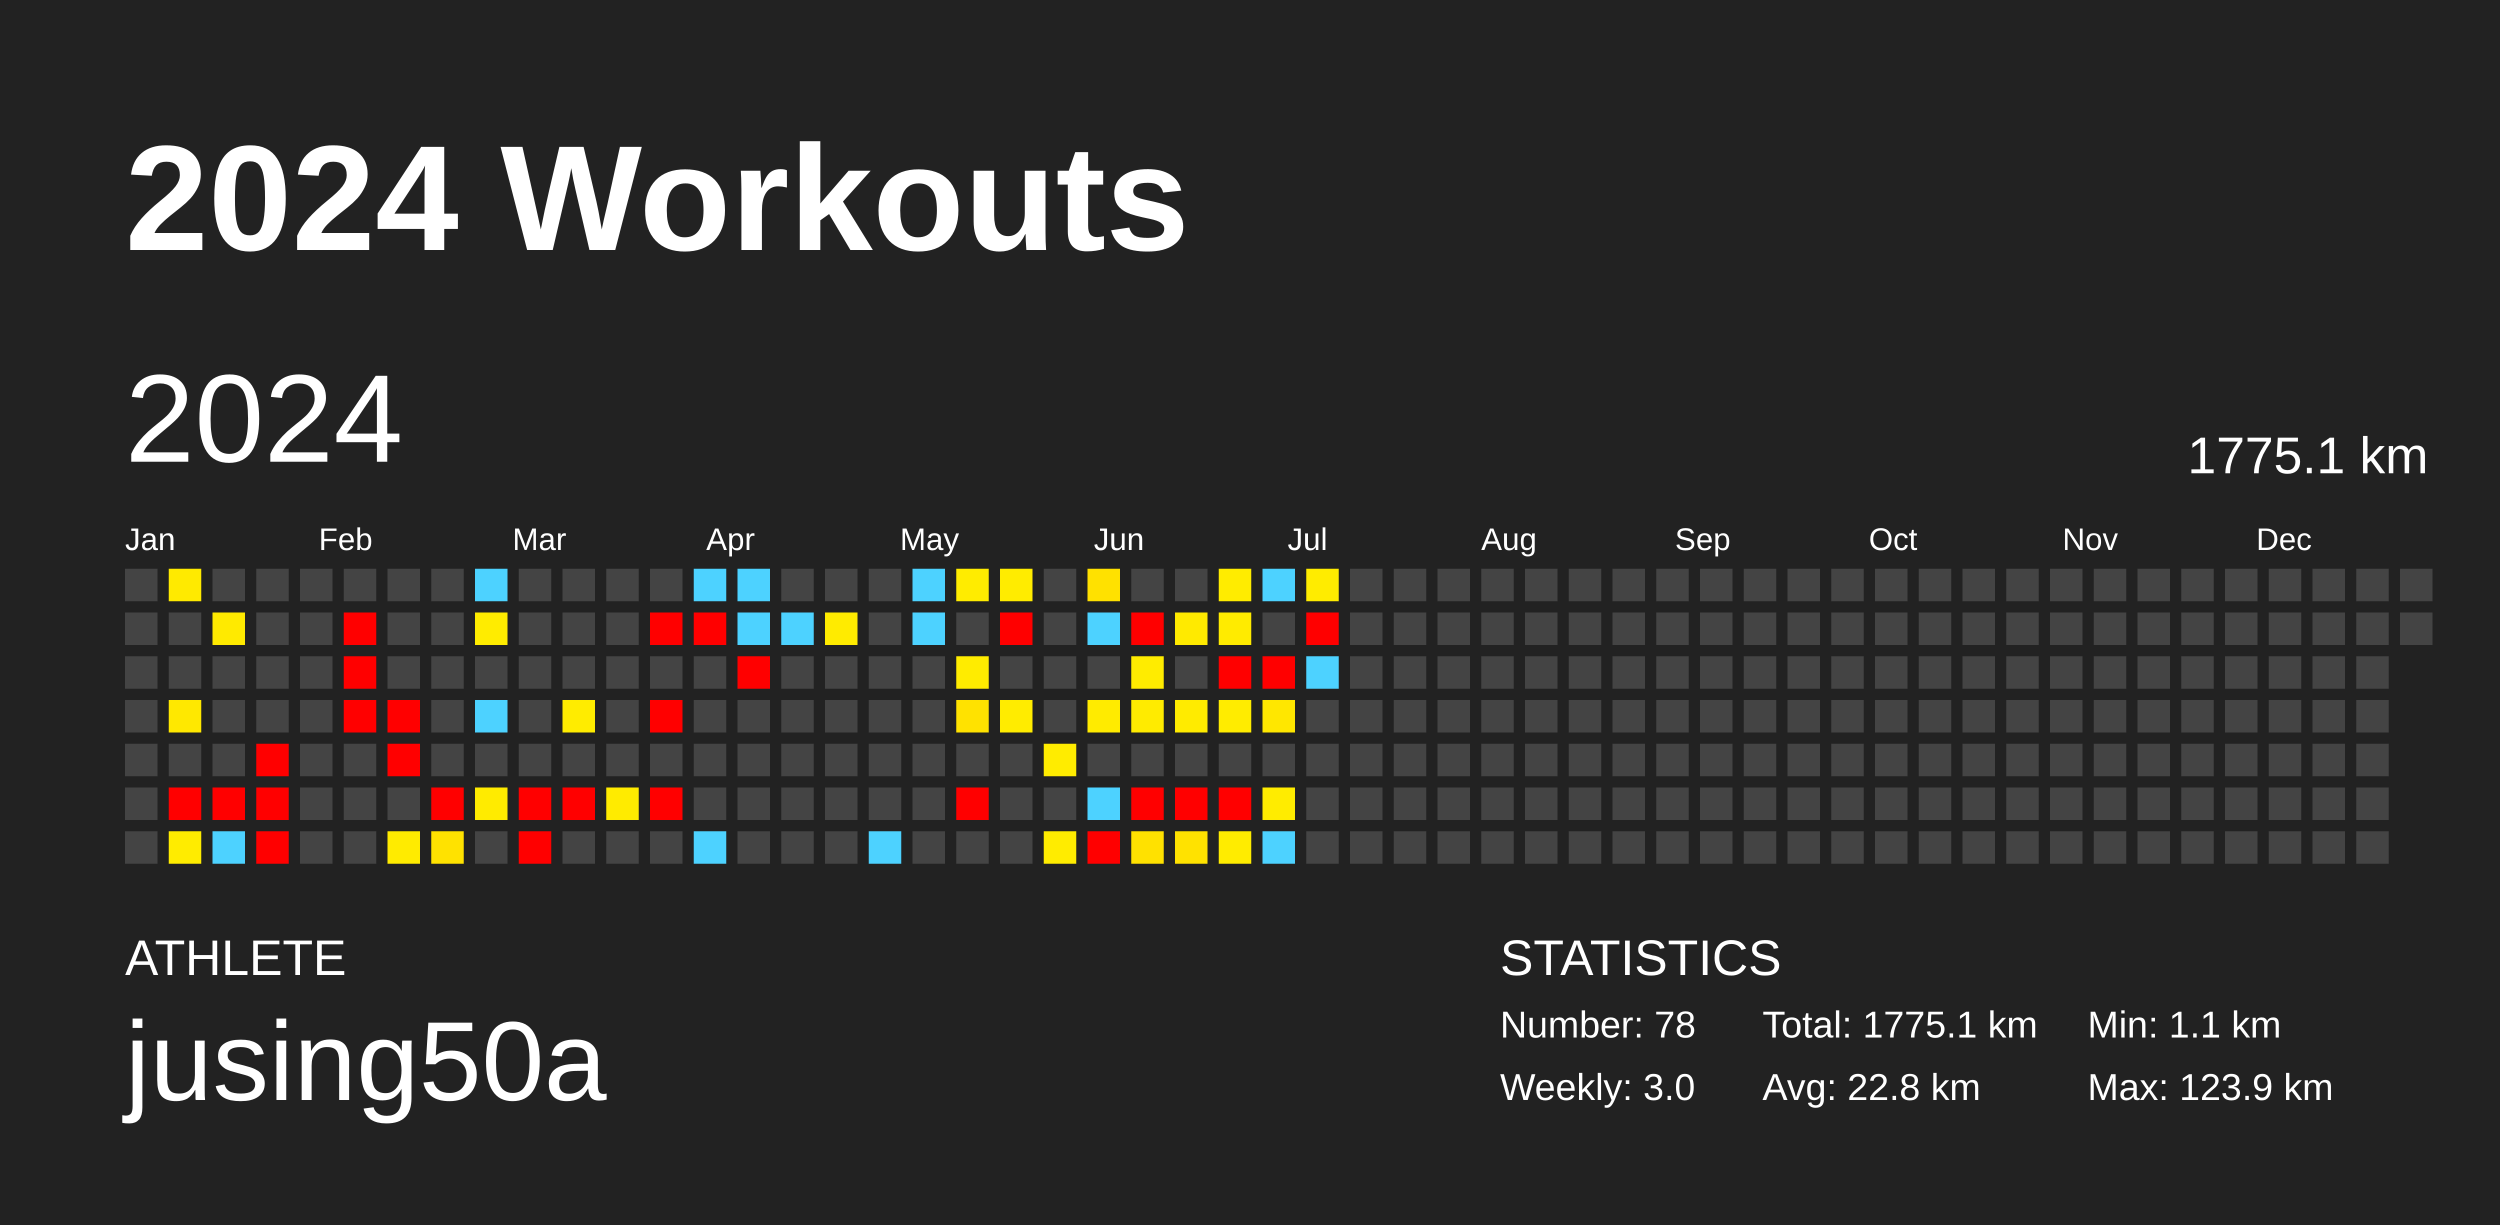
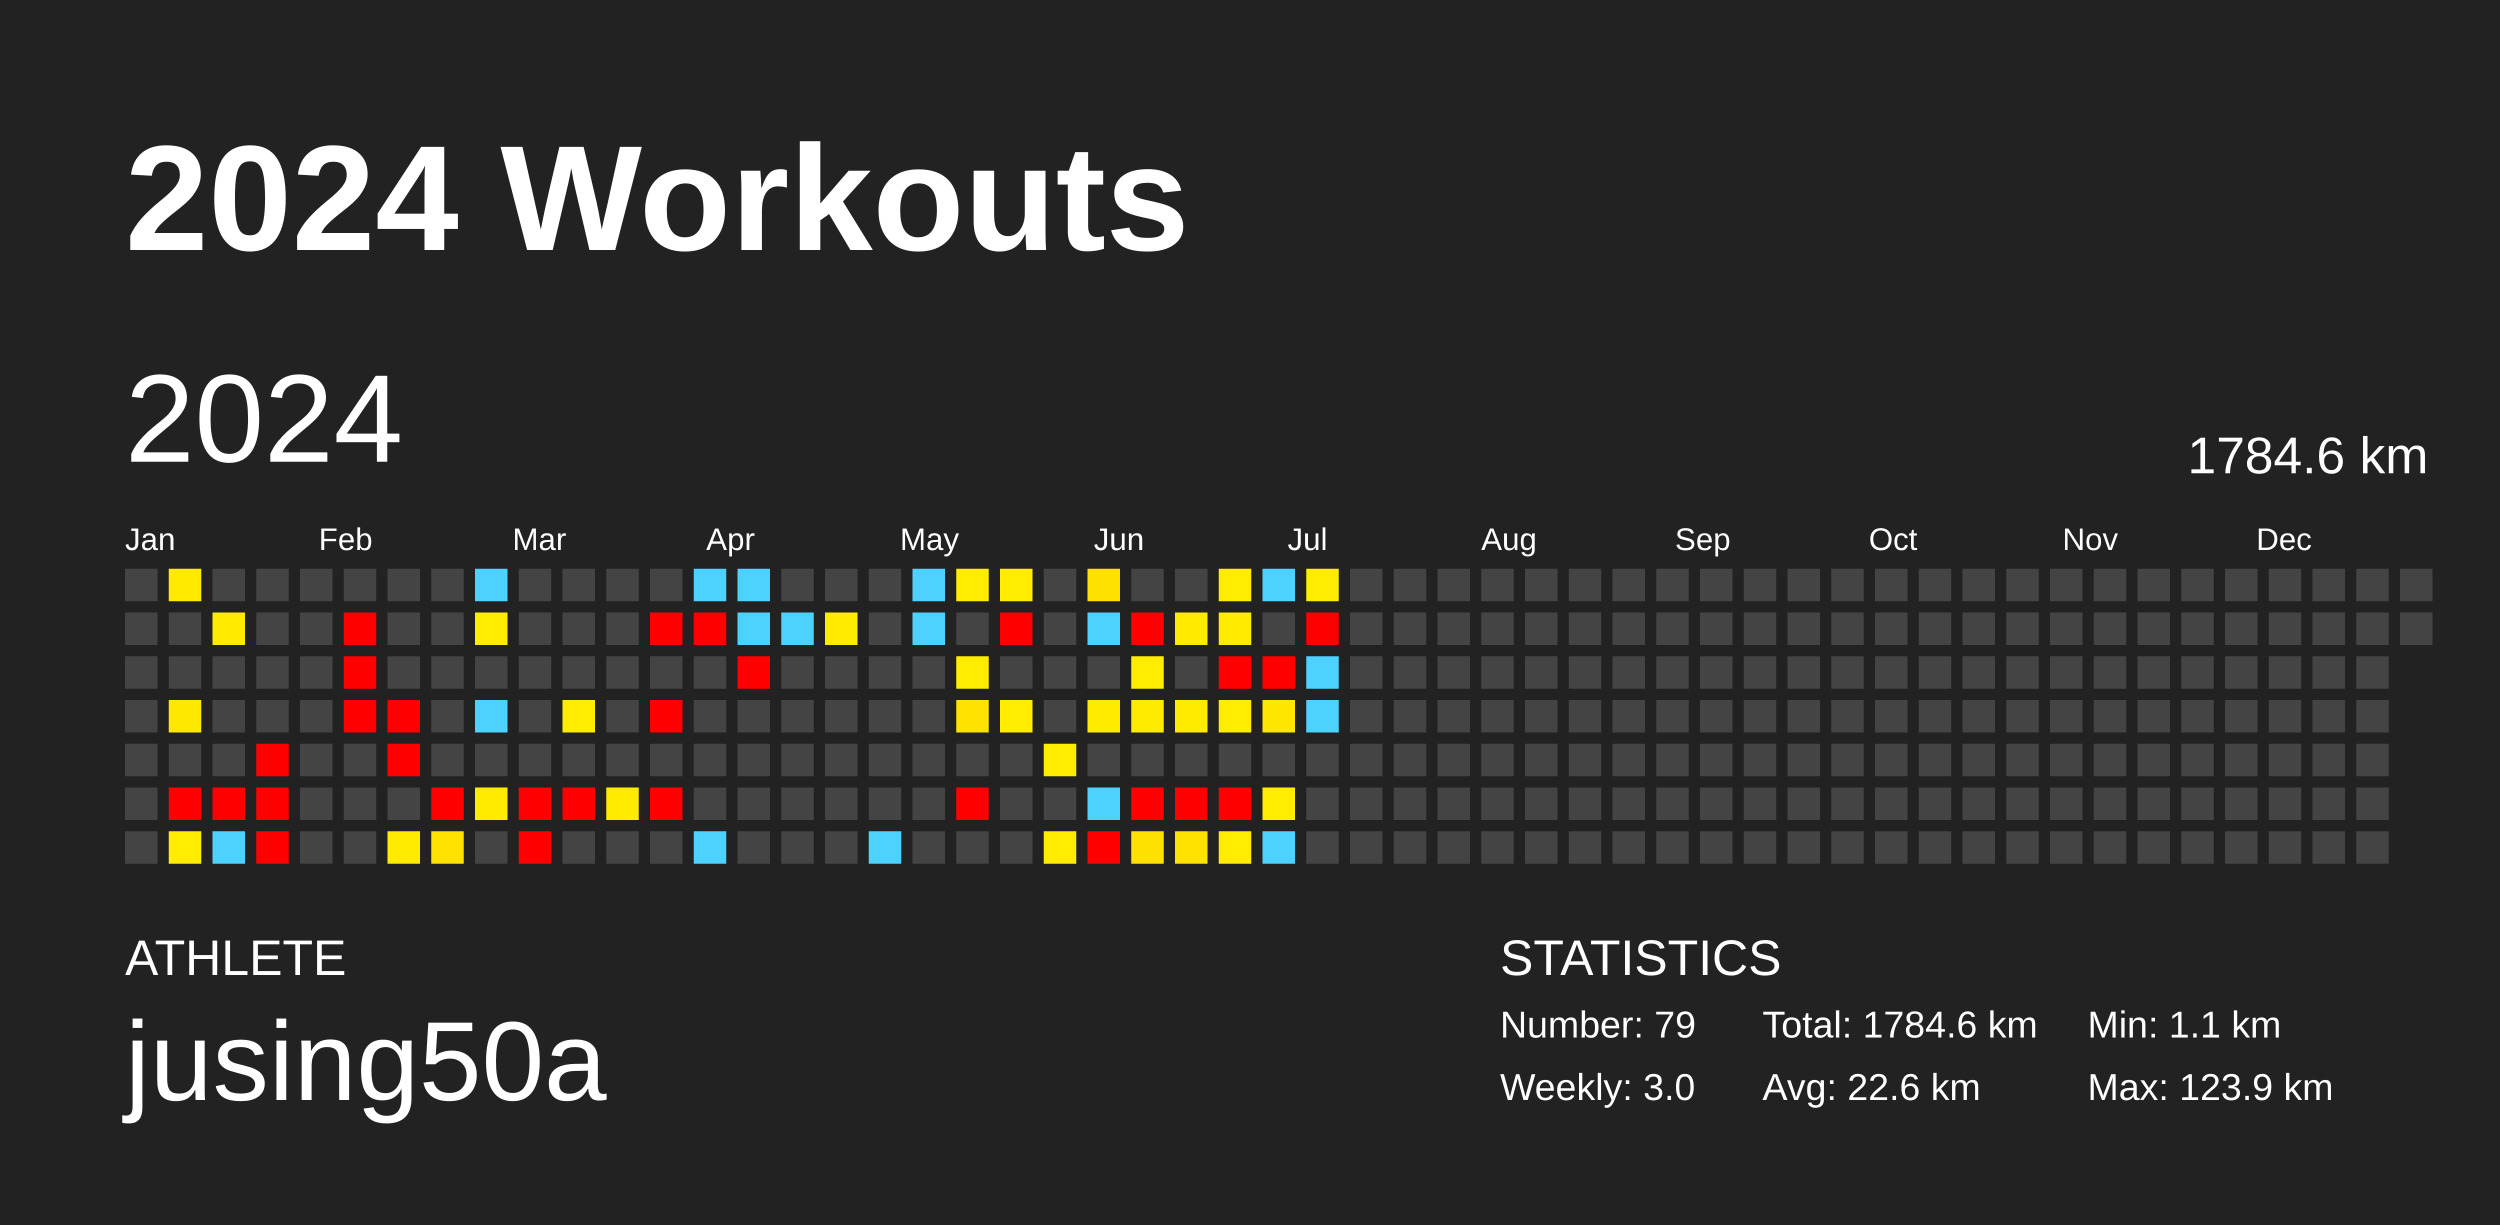
<svg xmlns="http://www.w3.org/2000/svg" baseProfile="full" height="98mm" version="1.1" viewBox="0,0,200,98" width="200mm">
  <defs />
  <rect fill="#222222" height="98" width="200" x="0" y="0" />
  <text fill="#FFFFFF" style="font-size:12px; font-family:Arial; font-weight:bold;" x="10" y="20">2024 Workouts</text>
  <text fill="#FFFFFF" style="font-size:4px; font-family:Arial" x="10" y="78">ATHLETE</text>
  <text fill="#FFFFFF" style="font-size:9px; font-family:Arial" x="10" y="88">jusing50a</text>
  <text fill="#FFFFFF" style="font-size:4px; font-family:Arial" x="120" y="78">STATISTICS</text>
-   <text fill="#FFFFFF" style="font-size:3px; font-family:Arial" x="120" y="83">Number: 78</text>
+   <text fill="#FFFFFF" style="font-size:3px; font-family:Arial" x="120" y="83">Number: 79</text>
  <text fill="#FFFFFF" style="font-size:3px; font-family:Arial" x="120" y="88">Weekly: 3.0</text>
-   <text fill="#FFFFFF" style="font-size:3px; font-family:Arial" x="141" y="83">Total: 1775.1 km</text>
-   <text fill="#FFFFFF" style="font-size:3px; font-family:Arial" x="141" y="88">Avg: 22.8 km</text>
+   <text fill="#FFFFFF" style="font-size:3px; font-family:Arial" x="141" y="83">Total: 1784.6 km</text>
+   <text fill="#FFFFFF" style="font-size:3px; font-family:Arial" x="141" y="88">Avg: 22.6 km</text>
  <text fill="#FFFFFF" style="font-size:3px; font-family:Arial" x="167" y="83">Min: 1.1 km</text>
  <text fill="#FFFFFF" style="font-size:3px; font-family:Arial" x="167" y="88">Max: 123.9 km</text>
  <text dominant-baseline="hanging" fill="#FFFFFF" style="font-size:10.0px; font-family:Arial;" x="10" y="30">2024</text>
-   <text dominant-baseline="hanging" fill="#FFFFFF" style="font-size:4.125px; font-family:Arial;" x="175" y="35">1775.1 km</text>
+   <text dominant-baseline="hanging" fill="#FFFFFF" style="font-size:4.125px; font-family:Arial;" x="175" y="35">1784.6 km</text>
  <text fill="#FFFFFF" style="font-size:2.5px; font-family:Arial" x="10.0" y="44">Jan</text>
  <text fill="#FFFFFF" style="font-size:2.5px; font-family:Arial" x="25.5" y="44">Feb</text>
  <text fill="#FFFFFF" style="font-size:2.5px; font-family:Arial" x="41.0" y="44">Mar</text>
  <text fill="#FFFFFF" style="font-size:2.5px; font-family:Arial" x="56.5" y="44">Apr</text>
  <text fill="#FFFFFF" style="font-size:2.5px; font-family:Arial" x="72.0" y="44">May</text>
  <text fill="#FFFFFF" style="font-size:2.5px; font-family:Arial" x="87.5" y="44">Jun</text>
  <text fill="#FFFFFF" style="font-size:2.5px; font-family:Arial" x="103.0" y="44">Jul</text>
  <text fill="#FFFFFF" style="font-size:2.5px; font-family:Arial" x="118.5" y="44">Aug</text>
  <text fill="#FFFFFF" style="font-size:2.5px; font-family:Arial" x="134.0" y="44">Sep</text>
  <text fill="#FFFFFF" style="font-size:2.5px; font-family:Arial" x="149.5" y="44">Oct</text>
  <text fill="#FFFFFF" style="font-size:2.5px; font-family:Arial" x="165.0" y="44">Nov</text>
  <text fill="#FFFFFF" style="font-size:2.5px; font-family:Arial" x="180.5" y="44">Dec</text>
  <rect fill="#444444" height="2.6" width="2.6" x="10.0" y="45.5" />
  <rect fill="#444444" height="2.6" width="2.6" x="10.0" y="49.0" />
  <rect fill="#444444" height="2.6" width="2.6" x="10.0" y="52.5" />
  <rect fill="#444444" height="2.6" width="2.6" x="10.0" y="56.0" />
  <rect fill="#444444" height="2.6" width="2.6" x="10.0" y="59.5" />
  <rect fill="#444444" height="2.6" width="2.6" x="10.0" y="63.0" />
  <rect fill="#444444" height="2.6" width="2.6" x="10.0" y="66.5" />
  <rect fill="#ffea00" height="2.6" width="2.6" x="13.5" y="45.5" />
  <rect fill="#444444" height="2.6" width="2.6" x="13.5" y="49.0" />
  <rect fill="#444444" height="2.6" width="2.6" x="13.5" y="52.5" />
  <rect fill="#ffe800" height="2.6" width="2.6" x="13.5" y="56.0" />
  <rect fill="#444444" height="2.6" width="2.6" x="13.5" y="59.5" />
  <rect fill="red" height="2.6" width="2.6" x="13.5" y="63.0" />
  <rect fill="#ffec00" height="2.6" width="2.6" x="13.5" y="66.5" />
  <rect fill="#444444" height="2.6" width="2.6" x="17.0" y="45.5" />
  <rect fill="#ffea00" height="2.6" width="2.6" x="17.0" y="49.0" />
  <rect fill="#444444" height="2.6" width="2.6" x="17.0" y="52.5" />
  <rect fill="#444444" height="2.6" width="2.6" x="17.0" y="56.0" />
  <rect fill="#444444" height="2.6" width="2.6" x="17.0" y="59.5" />
  <rect fill="red" height="2.6" width="2.6" x="17.0" y="63.0" />
  <rect fill="#4dd2ff" height="2.6" width="2.6" x="17.0" y="66.5" />
  <rect fill="#444444" height="2.6" width="2.6" x="20.5" y="45.5" />
  <rect fill="#444444" height="2.6" width="2.6" x="20.5" y="49.0" />
  <rect fill="#444444" height="2.6" width="2.6" x="20.5" y="52.5" />
  <rect fill="#444444" height="2.6" width="2.6" x="20.5" y="56.0" />
  <rect fill="red" height="2.6" width="2.6" x="20.5" y="59.5" />
  <rect fill="red" height="2.6" width="2.6" x="20.5" y="63.0" />
  <rect fill="red" height="2.6" width="2.6" x="20.5" y="66.5" />
  <rect fill="#444444" height="2.6" width="2.6" x="24.0" y="45.5" />
  <rect fill="#444444" height="2.6" width="2.6" x="24.0" y="49.0" />
  <rect fill="#444444" height="2.6" width="2.6" x="24.0" y="52.5" />
  <rect fill="#444444" height="2.6" width="2.6" x="24.0" y="56.0" />
  <rect fill="#444444" height="2.6" width="2.6" x="24.0" y="59.5" />
  <rect fill="#444444" height="2.6" width="2.6" x="24.0" y="63.0" />
  <rect fill="#444444" height="2.6" width="2.6" x="24.0" y="66.5" />
  <rect fill="#444444" height="2.6" width="2.6" x="27.5" y="45.5" />
  <rect fill="red" height="2.6" width="2.6" x="27.5" y="49.0" />
  <rect fill="red" height="2.6" width="2.6" x="27.5" y="52.5" />
  <rect fill="red" height="2.6" width="2.6" x="27.5" y="56.0" />
  <rect fill="#444444" height="2.6" width="2.6" x="27.5" y="59.5" />
  <rect fill="#444444" height="2.6" width="2.6" x="27.5" y="63.0" />
  <rect fill="#444444" height="2.6" width="2.6" x="27.5" y="66.5" />
  <rect fill="#444444" height="2.6" width="2.6" x="31.0" y="45.5" />
  <rect fill="#444444" height="2.6" width="2.6" x="31.0" y="49.0" />
  <rect fill="#444444" height="2.6" width="2.6" x="31.0" y="52.5" />
  <rect fill="red" height="2.6" width="2.6" x="31.0" y="56.0" />
  <rect fill="red" height="2.6" width="2.6" x="31.0" y="59.5" />
  <rect fill="#444444" height="2.6" width="2.6" x="31.0" y="63.0" />
  <rect fill="#ffeb00" height="2.6" width="2.6" x="31.0" y="66.5" />
  <rect fill="#444444" height="2.6" width="2.6" x="34.5" y="45.5" />
  <rect fill="#444444" height="2.6" width="2.6" x="34.5" y="49.0" />
  <rect fill="#444444" height="2.6" width="2.6" x="34.5" y="52.5" />
  <rect fill="#444444" height="2.6" width="2.6" x="34.5" y="56.0" />
  <rect fill="#444444" height="2.6" width="2.6" x="34.5" y="59.5" />
  <rect fill="red" height="2.6" width="2.6" x="34.5" y="63.0" />
  <rect fill="#ffe200" height="2.6" width="2.6" x="34.5" y="66.5" />
  <rect fill="#4dd2ff" height="2.6" width="2.6" x="38.0" y="45.5" />
  <rect fill="#ffec00" height="2.6" width="2.6" x="38.0" y="49.0" />
  <rect fill="#444444" height="2.6" width="2.6" x="38.0" y="52.5" />
  <rect fill="#4dd2ff" height="2.6" width="2.6" x="38.0" y="56.0" />
  <rect fill="#444444" height="2.6" width="2.6" x="38.0" y="59.5" />
  <rect fill="#ffeb00" height="2.6" width="2.6" x="38.0" y="63.0" />
  <rect fill="#444444" height="2.6" width="2.6" x="38.0" y="66.5" />
  <rect fill="#444444" height="2.6" width="2.6" x="41.5" y="45.5" />
  <rect fill="#444444" height="2.6" width="2.6" x="41.5" y="49.0" />
  <rect fill="#444444" height="2.6" width="2.6" x="41.5" y="52.5" />
  <rect fill="#444444" height="2.6" width="2.6" x="41.5" y="56.0" />
  <rect fill="#444444" height="2.6" width="2.6" x="41.5" y="59.5" />
  <rect fill="red" height="2.6" width="2.6" x="41.5" y="63.0" />
  <rect fill="red" height="2.6" width="2.6" x="41.5" y="66.5" />
  <rect fill="#444444" height="2.6" width="2.6" x="45.0" y="45.5" />
  <rect fill="#444444" height="2.6" width="2.6" x="45.0" y="49.0" />
  <rect fill="#444444" height="2.6" width="2.6" x="45.0" y="52.5" />
  <rect fill="#ffec00" height="2.6" width="2.6" x="45.0" y="56.0" />
  <rect fill="#444444" height="2.6" width="2.6" x="45.0" y="59.5" />
  <rect fill="red" height="2.6" width="2.6" x="45.0" y="63.0" />
  <rect fill="#444444" height="2.6" width="2.6" x="45.0" y="66.5" />
  <rect fill="#444444" height="2.6" width="2.6" x="48.5" y="45.5" />
  <rect fill="#444444" height="2.6" width="2.6" x="48.5" y="49.0" />
  <rect fill="#444444" height="2.6" width="2.6" x="48.5" y="52.5" />
  <rect fill="#444444" height="2.6" width="2.6" x="48.5" y="56.0" />
  <rect fill="#444444" height="2.6" width="2.6" x="48.5" y="59.5" />
  <rect fill="#ffeb00" height="2.6" width="2.6" x="48.5" y="63.0" />
  <rect fill="#444444" height="2.6" width="2.6" x="48.5" y="66.5" />
  <rect fill="#444444" height="2.6" width="2.6" x="52.0" y="45.5" />
  <rect fill="red" height="2.6" width="2.6" x="52.0" y="49.0" />
  <rect fill="#444444" height="2.6" width="2.6" x="52.0" y="52.5" />
  <rect fill="red" height="2.6" width="2.6" x="52.0" y="56.0" />
  <rect fill="#444444" height="2.6" width="2.6" x="52.0" y="59.5" />
  <rect fill="red" height="2.6" width="2.6" x="52.0" y="63.0" />
  <rect fill="#444444" height="2.6" width="2.6" x="52.0" y="66.5" />
  <rect fill="#4dd2ff" height="2.6" width="2.6" x="55.5" y="45.5" />
  <rect fill="red" height="2.6" width="2.6" x="55.5" y="49.0" />
  <rect fill="#444444" height="2.6" width="2.6" x="55.5" y="52.5" />
  <rect fill="#444444" height="2.6" width="2.6" x="55.5" y="56.0" />
  <rect fill="#444444" height="2.6" width="2.6" x="55.5" y="59.5" />
  <rect fill="#444444" height="2.6" width="2.6" x="55.5" y="63.0" />
  <rect fill="#4dd2ff" height="2.6" width="2.6" x="55.5" y="66.5" />
  <rect fill="#4dd2ff" height="2.6" width="2.6" x="59.0" y="45.5" />
  <rect fill="#4dd2ff" height="2.6" width="2.6" x="59.0" y="49.0" />
  <rect fill="red" height="2.6" width="2.6" x="59.0" y="52.5" />
  <rect fill="#444444" height="2.6" width="2.6" x="59.0" y="56.0" />
  <rect fill="#444444" height="2.6" width="2.6" x="59.0" y="59.5" />
  <rect fill="#444444" height="2.6" width="2.6" x="59.0" y="63.0" />
  <rect fill="#444444" height="2.6" width="2.6" x="59.0" y="66.5" />
  <rect fill="#444444" height="2.6" width="2.6" x="62.5" y="45.5" />
  <rect fill="#4dd2ff" height="2.6" width="2.6" x="62.5" y="49.0" />
  <rect fill="#444444" height="2.6" width="2.6" x="62.5" y="52.5" />
  <rect fill="#444444" height="2.6" width="2.6" x="62.5" y="56.0" />
  <rect fill="#444444" height="2.6" width="2.6" x="62.5" y="59.5" />
  <rect fill="#444444" height="2.6" width="2.6" x="62.5" y="63.0" />
  <rect fill="#444444" height="2.6" width="2.6" x="62.5" y="66.5" />
  <rect fill="#444444" height="2.6" width="2.6" x="66.0" y="45.5" />
  <rect fill="#ffeb00" height="2.6" width="2.6" x="66.0" y="49.0" />
  <rect fill="#444444" height="2.6" width="2.6" x="66.0" y="52.5" />
  <rect fill="#444444" height="2.6" width="2.6" x="66.0" y="56.0" />
  <rect fill="#444444" height="2.6" width="2.6" x="66.0" y="59.5" />
  <rect fill="#444444" height="2.6" width="2.6" x="66.0" y="63.0" />
  <rect fill="#444444" height="2.6" width="2.6" x="66.0" y="66.5" />
  <rect fill="#444444" height="2.6" width="2.6" x="69.5" y="45.5" />
  <rect fill="#444444" height="2.6" width="2.6" x="69.5" y="49.0" />
  <rect fill="#444444" height="2.6" width="2.6" x="69.5" y="52.5" />
  <rect fill="#444444" height="2.6" width="2.6" x="69.5" y="56.0" />
  <rect fill="#444444" height="2.6" width="2.6" x="69.5" y="59.5" />
  <rect fill="#444444" height="2.6" width="2.6" x="69.5" y="63.0" />
  <rect fill="#4dd2ff" height="2.6" width="2.6" x="69.5" y="66.5" />
  <rect fill="#4dd2ff" height="2.6" width="2.6" x="73.0" y="45.5" />
  <rect fill="#4dd2ff" height="2.6" width="2.6" x="73.0" y="49.0" />
  <rect fill="#444444" height="2.6" width="2.6" x="73.0" y="52.5" />
  <rect fill="#444444" height="2.6" width="2.6" x="73.0" y="56.0" />
  <rect fill="#444444" height="2.6" width="2.6" x="73.0" y="59.5" />
  <rect fill="#444444" height="2.6" width="2.6" x="73.0" y="63.0" />
  <rect fill="#444444" height="2.6" width="2.6" x="73.0" y="66.5" />
  <rect fill="#ffec00" height="2.6" width="2.6" x="76.5" y="45.5" />
  <rect fill="#444444" height="2.6" width="2.6" x="76.5" y="49.0" />
  <rect fill="#ffec00" height="2.6" width="2.6" x="76.5" y="52.5" />
  <rect fill="#ffe200" height="2.6" width="2.6" x="76.5" y="56.0" />
  <rect fill="#444444" height="2.6" width="2.6" x="76.5" y="59.5" />
  <rect fill="red" height="2.6" width="2.6" x="76.5" y="63.0" />
  <rect fill="#444444" height="2.6" width="2.6" x="76.5" y="66.5" />
  <rect fill="#ffec00" height="2.6" width="2.6" x="80.0" y="45.5" />
  <rect fill="red" height="2.6" width="2.6" x="80.0" y="49.0" />
  <rect fill="#444444" height="2.6" width="2.6" x="80.0" y="52.5" />
  <rect fill="#ffec00" height="2.6" width="2.6" x="80.0" y="56.0" />
  <rect fill="#444444" height="2.6" width="2.6" x="80.0" y="59.5" />
  <rect fill="#444444" height="2.6" width="2.6" x="80.0" y="63.0" />
  <rect fill="#444444" height="2.6" width="2.6" x="80.0" y="66.5" />
  <rect fill="#444444" height="2.6" width="2.6" x="83.5" y="45.5" />
  <rect fill="#444444" height="2.6" width="2.6" x="83.5" y="49.0" />
  <rect fill="#444444" height="2.6" width="2.6" x="83.5" y="52.5" />
  <rect fill="#444444" height="2.6" width="2.6" x="83.5" y="56.0" />
  <rect fill="#ffec00" height="2.6" width="2.6" x="83.5" y="59.5" />
  <rect fill="#444444" height="2.6" width="2.6" x="83.5" y="63.0" />
  <rect fill="#ffec00" height="2.6" width="2.6" x="83.5" y="66.5" />
  <rect fill="#ffe100" height="2.6" width="2.6" x="87.0" y="45.5" />
  <rect fill="#4dd2ff" height="2.6" width="2.6" x="87.0" y="49.0" />
  <rect fill="#444444" height="2.6" width="2.6" x="87.0" y="52.5" />
  <rect fill="#ffeb00" height="2.6" width="2.6" x="87.0" y="56.0" />
  <rect fill="#444444" height="2.6" width="2.6" x="87.0" y="59.5" />
  <rect fill="#4dd2ff" height="2.6" width="2.6" x="87.0" y="63.0" />
  <rect fill="red" height="2.6" width="2.6" x="87.0" y="66.5" />
  <rect fill="#444444" height="2.6" width="2.6" x="90.5" y="45.5" />
  <rect fill="red" height="2.6" width="2.6" x="90.5" y="49.0" />
  <rect fill="#ffec00" height="2.6" width="2.6" x="90.5" y="52.5" />
  <rect fill="#ffeb00" height="2.6" width="2.6" x="90.5" y="56.0" />
  <rect fill="#444444" height="2.6" width="2.6" x="90.5" y="59.5" />
  <rect fill="red" height="2.6" width="2.6" x="90.5" y="63.0" />
  <rect fill="#ffe100" height="2.6" width="2.6" x="90.5" y="66.5" />
  <rect fill="#444444" height="2.6" width="2.6" x="94.0" y="45.5" />
  <rect fill="#ffea00" height="2.6" width="2.6" x="94.0" y="49.0" />
  <rect fill="#444444" height="2.6" width="2.6" x="94.0" y="52.5" />
  <rect fill="#ffeb00" height="2.6" width="2.6" x="94.0" y="56.0" />
  <rect fill="#444444" height="2.6" width="2.6" x="94.0" y="59.5" />
  <rect fill="red" height="2.6" width="2.6" x="94.0" y="63.0" />
  <rect fill="#ffe200" height="2.6" width="2.6" x="94.0" y="66.5" />
  <rect fill="#ffec00" height="2.6" width="2.6" x="97.5" y="45.5" />
  <rect fill="#ffeb00" height="2.6" width="2.6" x="97.5" y="49.0" />
  <rect fill="red" height="2.6" width="2.6" x="97.5" y="52.5" />
  <rect fill="#ffec00" height="2.6" width="2.6" x="97.5" y="56.0" />
  <rect fill="#444444" height="2.6" width="2.6" x="97.5" y="59.5" />
  <rect fill="red" height="2.6" width="2.6" x="97.5" y="63.0" />
  <rect fill="#ffec00" height="2.6" width="2.6" x="97.5" y="66.5" />
  <rect fill="#4dd2ff" height="2.6" width="2.6" x="101.0" y="45.5" />
  <rect fill="#444444" height="2.6" width="2.6" x="101.0" y="49.0" />
  <rect fill="red" height="2.6" width="2.6" x="101.0" y="52.5" />
  <rect fill="#ffe700" height="2.6" width="2.6" x="101.0" y="56.0" />
  <rect fill="#444444" height="2.6" width="2.6" x="101.0" y="59.5" />
  <rect fill="#ffec00" height="2.6" width="2.6" x="101.0" y="63.0" />
  <rect fill="#4dd2ff" height="2.6" width="2.6" x="101.0" y="66.5" />
  <rect fill="#ffec00" height="2.6" width="2.6" x="104.5" y="45.5" />
  <rect fill="red" height="2.6" width="2.6" x="104.5" y="49.0" />
  <rect fill="#4dd2ff" height="2.6" width="2.6" x="104.5" y="52.5" />
-   <rect fill="#444444" height="2.6" width="2.6" x="104.5" y="56.0" />
+   <rect fill="#4dd2ff" height="2.6" width="2.6" x="104.5" y="56.0" />
  <rect fill="#444444" height="2.6" width="2.6" x="104.5" y="59.5" />
  <rect fill="#444444" height="2.6" width="2.6" x="104.5" y="63.0" />
  <rect fill="#444444" height="2.6" width="2.6" x="104.5" y="66.5" />
  <rect fill="#444444" height="2.6" width="2.6" x="108.0" y="45.5" />
  <rect fill="#444444" height="2.6" width="2.6" x="108.0" y="49.0" />
  <rect fill="#444444" height="2.6" width="2.6" x="108.0" y="52.5" />
  <rect fill="#444444" height="2.6" width="2.6" x="108.0" y="56.0" />
  <rect fill="#444444" height="2.6" width="2.6" x="108.0" y="59.5" />
  <rect fill="#444444" height="2.6" width="2.6" x="108.0" y="63.0" />
  <rect fill="#444444" height="2.6" width="2.6" x="108.0" y="66.5" />
  <rect fill="#444444" height="2.6" width="2.6" x="111.5" y="45.5" />
  <rect fill="#444444" height="2.6" width="2.6" x="111.5" y="49.0" />
  <rect fill="#444444" height="2.6" width="2.6" x="111.5" y="52.5" />
  <rect fill="#444444" height="2.6" width="2.6" x="111.5" y="56.0" />
  <rect fill="#444444" height="2.6" width="2.6" x="111.5" y="59.5" />
  <rect fill="#444444" height="2.6" width="2.6" x="111.5" y="63.0" />
  <rect fill="#444444" height="2.6" width="2.6" x="111.5" y="66.5" />
  <rect fill="#444444" height="2.6" width="2.6" x="115.0" y="45.5" />
  <rect fill="#444444" height="2.6" width="2.6" x="115.0" y="49.0" />
  <rect fill="#444444" height="2.6" width="2.6" x="115.0" y="52.5" />
  <rect fill="#444444" height="2.6" width="2.6" x="115.0" y="56.0" />
  <rect fill="#444444" height="2.6" width="2.6" x="115.0" y="59.5" />
  <rect fill="#444444" height="2.6" width="2.6" x="115.0" y="63.0" />
  <rect fill="#444444" height="2.6" width="2.6" x="115.0" y="66.5" />
  <rect fill="#444444" height="2.6" width="2.6" x="118.5" y="45.5" />
  <rect fill="#444444" height="2.6" width="2.6" x="118.5" y="49.0" />
  <rect fill="#444444" height="2.6" width="2.6" x="118.5" y="52.5" />
  <rect fill="#444444" height="2.6" width="2.6" x="118.5" y="56.0" />
  <rect fill="#444444" height="2.6" width="2.6" x="118.5" y="59.5" />
  <rect fill="#444444" height="2.6" width="2.6" x="118.5" y="63.0" />
  <rect fill="#444444" height="2.6" width="2.6" x="118.5" y="66.5" />
  <rect fill="#444444" height="2.6" width="2.6" x="122.0" y="45.5" />
  <rect fill="#444444" height="2.6" width="2.6" x="122.0" y="49.0" />
  <rect fill="#444444" height="2.6" width="2.6" x="122.0" y="52.5" />
  <rect fill="#444444" height="2.6" width="2.6" x="122.0" y="56.0" />
  <rect fill="#444444" height="2.6" width="2.6" x="122.0" y="59.5" />
  <rect fill="#444444" height="2.6" width="2.6" x="122.0" y="63.0" />
  <rect fill="#444444" height="2.6" width="2.6" x="122.0" y="66.5" />
  <rect fill="#444444" height="2.6" width="2.6" x="125.5" y="45.5" />
  <rect fill="#444444" height="2.6" width="2.6" x="125.5" y="49.0" />
  <rect fill="#444444" height="2.6" width="2.6" x="125.5" y="52.5" />
  <rect fill="#444444" height="2.6" width="2.6" x="125.5" y="56.0" />
  <rect fill="#444444" height="2.6" width="2.6" x="125.5" y="59.5" />
  <rect fill="#444444" height="2.6" width="2.6" x="125.5" y="63.0" />
  <rect fill="#444444" height="2.6" width="2.6" x="125.5" y="66.5" />
  <rect fill="#444444" height="2.6" width="2.6" x="129.0" y="45.5" />
  <rect fill="#444444" height="2.6" width="2.6" x="129.0" y="49.0" />
  <rect fill="#444444" height="2.6" width="2.6" x="129.0" y="52.5" />
  <rect fill="#444444" height="2.6" width="2.6" x="129.0" y="56.0" />
  <rect fill="#444444" height="2.6" width="2.6" x="129.0" y="59.5" />
  <rect fill="#444444" height="2.6" width="2.6" x="129.0" y="63.0" />
  <rect fill="#444444" height="2.6" width="2.6" x="129.0" y="66.5" />
  <rect fill="#444444" height="2.6" width="2.6" x="132.5" y="45.5" />
  <rect fill="#444444" height="2.6" width="2.6" x="132.5" y="49.0" />
  <rect fill="#444444" height="2.6" width="2.6" x="132.5" y="52.5" />
  <rect fill="#444444" height="2.6" width="2.6" x="132.5" y="56.0" />
  <rect fill="#444444" height="2.6" width="2.6" x="132.5" y="59.5" />
  <rect fill="#444444" height="2.6" width="2.6" x="132.5" y="63.0" />
  <rect fill="#444444" height="2.6" width="2.6" x="132.5" y="66.5" />
  <rect fill="#444444" height="2.6" width="2.6" x="136.0" y="45.5" />
  <rect fill="#444444" height="2.6" width="2.6" x="136.0" y="49.0" />
  <rect fill="#444444" height="2.6" width="2.6" x="136.0" y="52.5" />
  <rect fill="#444444" height="2.6" width="2.6" x="136.0" y="56.0" />
  <rect fill="#444444" height="2.6" width="2.6" x="136.0" y="59.5" />
  <rect fill="#444444" height="2.6" width="2.6" x="136.0" y="63.0" />
  <rect fill="#444444" height="2.6" width="2.6" x="136.0" y="66.5" />
  <rect fill="#444444" height="2.6" width="2.6" x="139.5" y="45.5" />
  <rect fill="#444444" height="2.6" width="2.6" x="139.5" y="49.0" />
  <rect fill="#444444" height="2.6" width="2.6" x="139.5" y="52.5" />
  <rect fill="#444444" height="2.6" width="2.6" x="139.5" y="56.0" />
  <rect fill="#444444" height="2.6" width="2.6" x="139.5" y="59.5" />
  <rect fill="#444444" height="2.6" width="2.6" x="139.5" y="63.0" />
  <rect fill="#444444" height="2.6" width="2.6" x="139.5" y="66.5" />
  <rect fill="#444444" height="2.6" width="2.6" x="143.0" y="45.5" />
  <rect fill="#444444" height="2.6" width="2.6" x="143.0" y="49.0" />
  <rect fill="#444444" height="2.6" width="2.6" x="143.0" y="52.5" />
  <rect fill="#444444" height="2.6" width="2.6" x="143.0" y="56.0" />
  <rect fill="#444444" height="2.6" width="2.6" x="143.0" y="59.5" />
  <rect fill="#444444" height="2.6" width="2.6" x="143.0" y="63.0" />
  <rect fill="#444444" height="2.6" width="2.6" x="143.0" y="66.5" />
  <rect fill="#444444" height="2.6" width="2.6" x="146.5" y="45.5" />
  <rect fill="#444444" height="2.6" width="2.6" x="146.5" y="49.0" />
  <rect fill="#444444" height="2.6" width="2.6" x="146.5" y="52.5" />
  <rect fill="#444444" height="2.6" width="2.6" x="146.5" y="56.0" />
  <rect fill="#444444" height="2.6" width="2.6" x="146.5" y="59.5" />
  <rect fill="#444444" height="2.6" width="2.6" x="146.5" y="63.0" />
  <rect fill="#444444" height="2.6" width="2.6" x="146.5" y="66.5" />
  <rect fill="#444444" height="2.6" width="2.6" x="150.0" y="45.5" />
  <rect fill="#444444" height="2.6" width="2.6" x="150.0" y="49.0" />
  <rect fill="#444444" height="2.6" width="2.6" x="150.0" y="52.5" />
  <rect fill="#444444" height="2.6" width="2.6" x="150.0" y="56.0" />
  <rect fill="#444444" height="2.6" width="2.6" x="150.0" y="59.5" />
  <rect fill="#444444" height="2.6" width="2.6" x="150.0" y="63.0" />
  <rect fill="#444444" height="2.6" width="2.6" x="150.0" y="66.5" />
  <rect fill="#444444" height="2.6" width="2.6" x="153.5" y="45.5" />
  <rect fill="#444444" height="2.6" width="2.6" x="153.5" y="49.0" />
  <rect fill="#444444" height="2.6" width="2.6" x="153.5" y="52.5" />
  <rect fill="#444444" height="2.6" width="2.6" x="153.5" y="56.0" />
  <rect fill="#444444" height="2.6" width="2.6" x="153.5" y="59.5" />
  <rect fill="#444444" height="2.6" width="2.6" x="153.5" y="63.0" />
  <rect fill="#444444" height="2.6" width="2.6" x="153.5" y="66.5" />
  <rect fill="#444444" height="2.6" width="2.6" x="157.0" y="45.5" />
  <rect fill="#444444" height="2.6" width="2.6" x="157.0" y="49.0" />
  <rect fill="#444444" height="2.6" width="2.6" x="157.0" y="52.5" />
  <rect fill="#444444" height="2.6" width="2.6" x="157.0" y="56.0" />
  <rect fill="#444444" height="2.6" width="2.6" x="157.0" y="59.5" />
  <rect fill="#444444" height="2.6" width="2.6" x="157.0" y="63.0" />
  <rect fill="#444444" height="2.6" width="2.6" x="157.0" y="66.5" />
  <rect fill="#444444" height="2.6" width="2.6" x="160.5" y="45.5" />
  <rect fill="#444444" height="2.6" width="2.6" x="160.5" y="49.0" />
  <rect fill="#444444" height="2.6" width="2.6" x="160.5" y="52.5" />
  <rect fill="#444444" height="2.6" width="2.6" x="160.5" y="56.0" />
  <rect fill="#444444" height="2.6" width="2.6" x="160.5" y="59.5" />
  <rect fill="#444444" height="2.6" width="2.6" x="160.5" y="63.0" />
  <rect fill="#444444" height="2.6" width="2.6" x="160.5" y="66.5" />
  <rect fill="#444444" height="2.6" width="2.6" x="164.0" y="45.5" />
  <rect fill="#444444" height="2.6" width="2.6" x="164.0" y="49.0" />
  <rect fill="#444444" height="2.6" width="2.6" x="164.0" y="52.5" />
  <rect fill="#444444" height="2.6" width="2.6" x="164.0" y="56.0" />
  <rect fill="#444444" height="2.6" width="2.6" x="164.0" y="59.5" />
  <rect fill="#444444" height="2.6" width="2.6" x="164.0" y="63.0" />
  <rect fill="#444444" height="2.6" width="2.6" x="164.0" y="66.5" />
  <rect fill="#444444" height="2.6" width="2.6" x="167.5" y="45.5" />
  <rect fill="#444444" height="2.6" width="2.6" x="167.5" y="49.0" />
  <rect fill="#444444" height="2.6" width="2.6" x="167.5" y="52.5" />
  <rect fill="#444444" height="2.6" width="2.6" x="167.5" y="56.0" />
  <rect fill="#444444" height="2.6" width="2.6" x="167.5" y="59.5" />
  <rect fill="#444444" height="2.6" width="2.6" x="167.5" y="63.0" />
  <rect fill="#444444" height="2.6" width="2.6" x="167.5" y="66.5" />
  <rect fill="#444444" height="2.6" width="2.6" x="171.0" y="45.5" />
  <rect fill="#444444" height="2.6" width="2.6" x="171.0" y="49.0" />
  <rect fill="#444444" height="2.6" width="2.6" x="171.0" y="52.5" />
  <rect fill="#444444" height="2.6" width="2.6" x="171.0" y="56.0" />
  <rect fill="#444444" height="2.6" width="2.6" x="171.0" y="59.5" />
  <rect fill="#444444" height="2.6" width="2.6" x="171.0" y="63.0" />
  <rect fill="#444444" height="2.6" width="2.6" x="171.0" y="66.5" />
  <rect fill="#444444" height="2.6" width="2.6" x="174.5" y="45.5" />
  <rect fill="#444444" height="2.6" width="2.6" x="174.5" y="49.0" />
  <rect fill="#444444" height="2.6" width="2.6" x="174.5" y="52.5" />
  <rect fill="#444444" height="2.6" width="2.6" x="174.5" y="56.0" />
  <rect fill="#444444" height="2.6" width="2.6" x="174.5" y="59.5" />
  <rect fill="#444444" height="2.6" width="2.6" x="174.5" y="63.0" />
  <rect fill="#444444" height="2.6" width="2.6" x="174.5" y="66.5" />
  <rect fill="#444444" height="2.6" width="2.6" x="178.0" y="45.5" />
  <rect fill="#444444" height="2.6" width="2.6" x="178.0" y="49.0" />
  <rect fill="#444444" height="2.6" width="2.6" x="178.0" y="52.5" />
  <rect fill="#444444" height="2.6" width="2.6" x="178.0" y="56.0" />
  <rect fill="#444444" height="2.6" width="2.6" x="178.0" y="59.5" />
  <rect fill="#444444" height="2.6" width="2.6" x="178.0" y="63.0" />
  <rect fill="#444444" height="2.6" width="2.6" x="178.0" y="66.5" />
  <rect fill="#444444" height="2.6" width="2.6" x="181.5" y="45.5" />
  <rect fill="#444444" height="2.6" width="2.6" x="181.5" y="49.0" />
  <rect fill="#444444" height="2.6" width="2.6" x="181.5" y="52.5" />
  <rect fill="#444444" height="2.6" width="2.6" x="181.5" y="56.0" />
  <rect fill="#444444" height="2.6" width="2.6" x="181.5" y="59.5" />
  <rect fill="#444444" height="2.6" width="2.6" x="181.5" y="63.0" />
  <rect fill="#444444" height="2.6" width="2.6" x="181.5" y="66.5" />
  <rect fill="#444444" height="2.6" width="2.6" x="185.0" y="45.5" />
  <rect fill="#444444" height="2.6" width="2.6" x="185.0" y="49.0" />
  <rect fill="#444444" height="2.6" width="2.6" x="185.0" y="52.5" />
  <rect fill="#444444" height="2.6" width="2.6" x="185.0" y="56.0" />
  <rect fill="#444444" height="2.6" width="2.6" x="185.0" y="59.5" />
  <rect fill="#444444" height="2.6" width="2.6" x="185.0" y="63.0" />
  <rect fill="#444444" height="2.6" width="2.6" x="185.0" y="66.5" />
  <rect fill="#444444" height="2.6" width="2.6" x="188.5" y="45.5" />
  <rect fill="#444444" height="2.6" width="2.6" x="188.5" y="49.0" />
  <rect fill="#444444" height="2.6" width="2.6" x="188.5" y="52.5" />
  <rect fill="#444444" height="2.6" width="2.6" x="188.5" y="56.0" />
  <rect fill="#444444" height="2.6" width="2.6" x="188.5" y="59.5" />
  <rect fill="#444444" height="2.6" width="2.6" x="188.5" y="63.0" />
  <rect fill="#444444" height="2.6" width="2.6" x="188.5" y="66.5" />
  <rect fill="#444444" height="2.6" width="2.6" x="192.0" y="45.5" />
  <rect fill="#444444" height="2.6" width="2.6" x="192.0" y="49.0" />
</svg>
